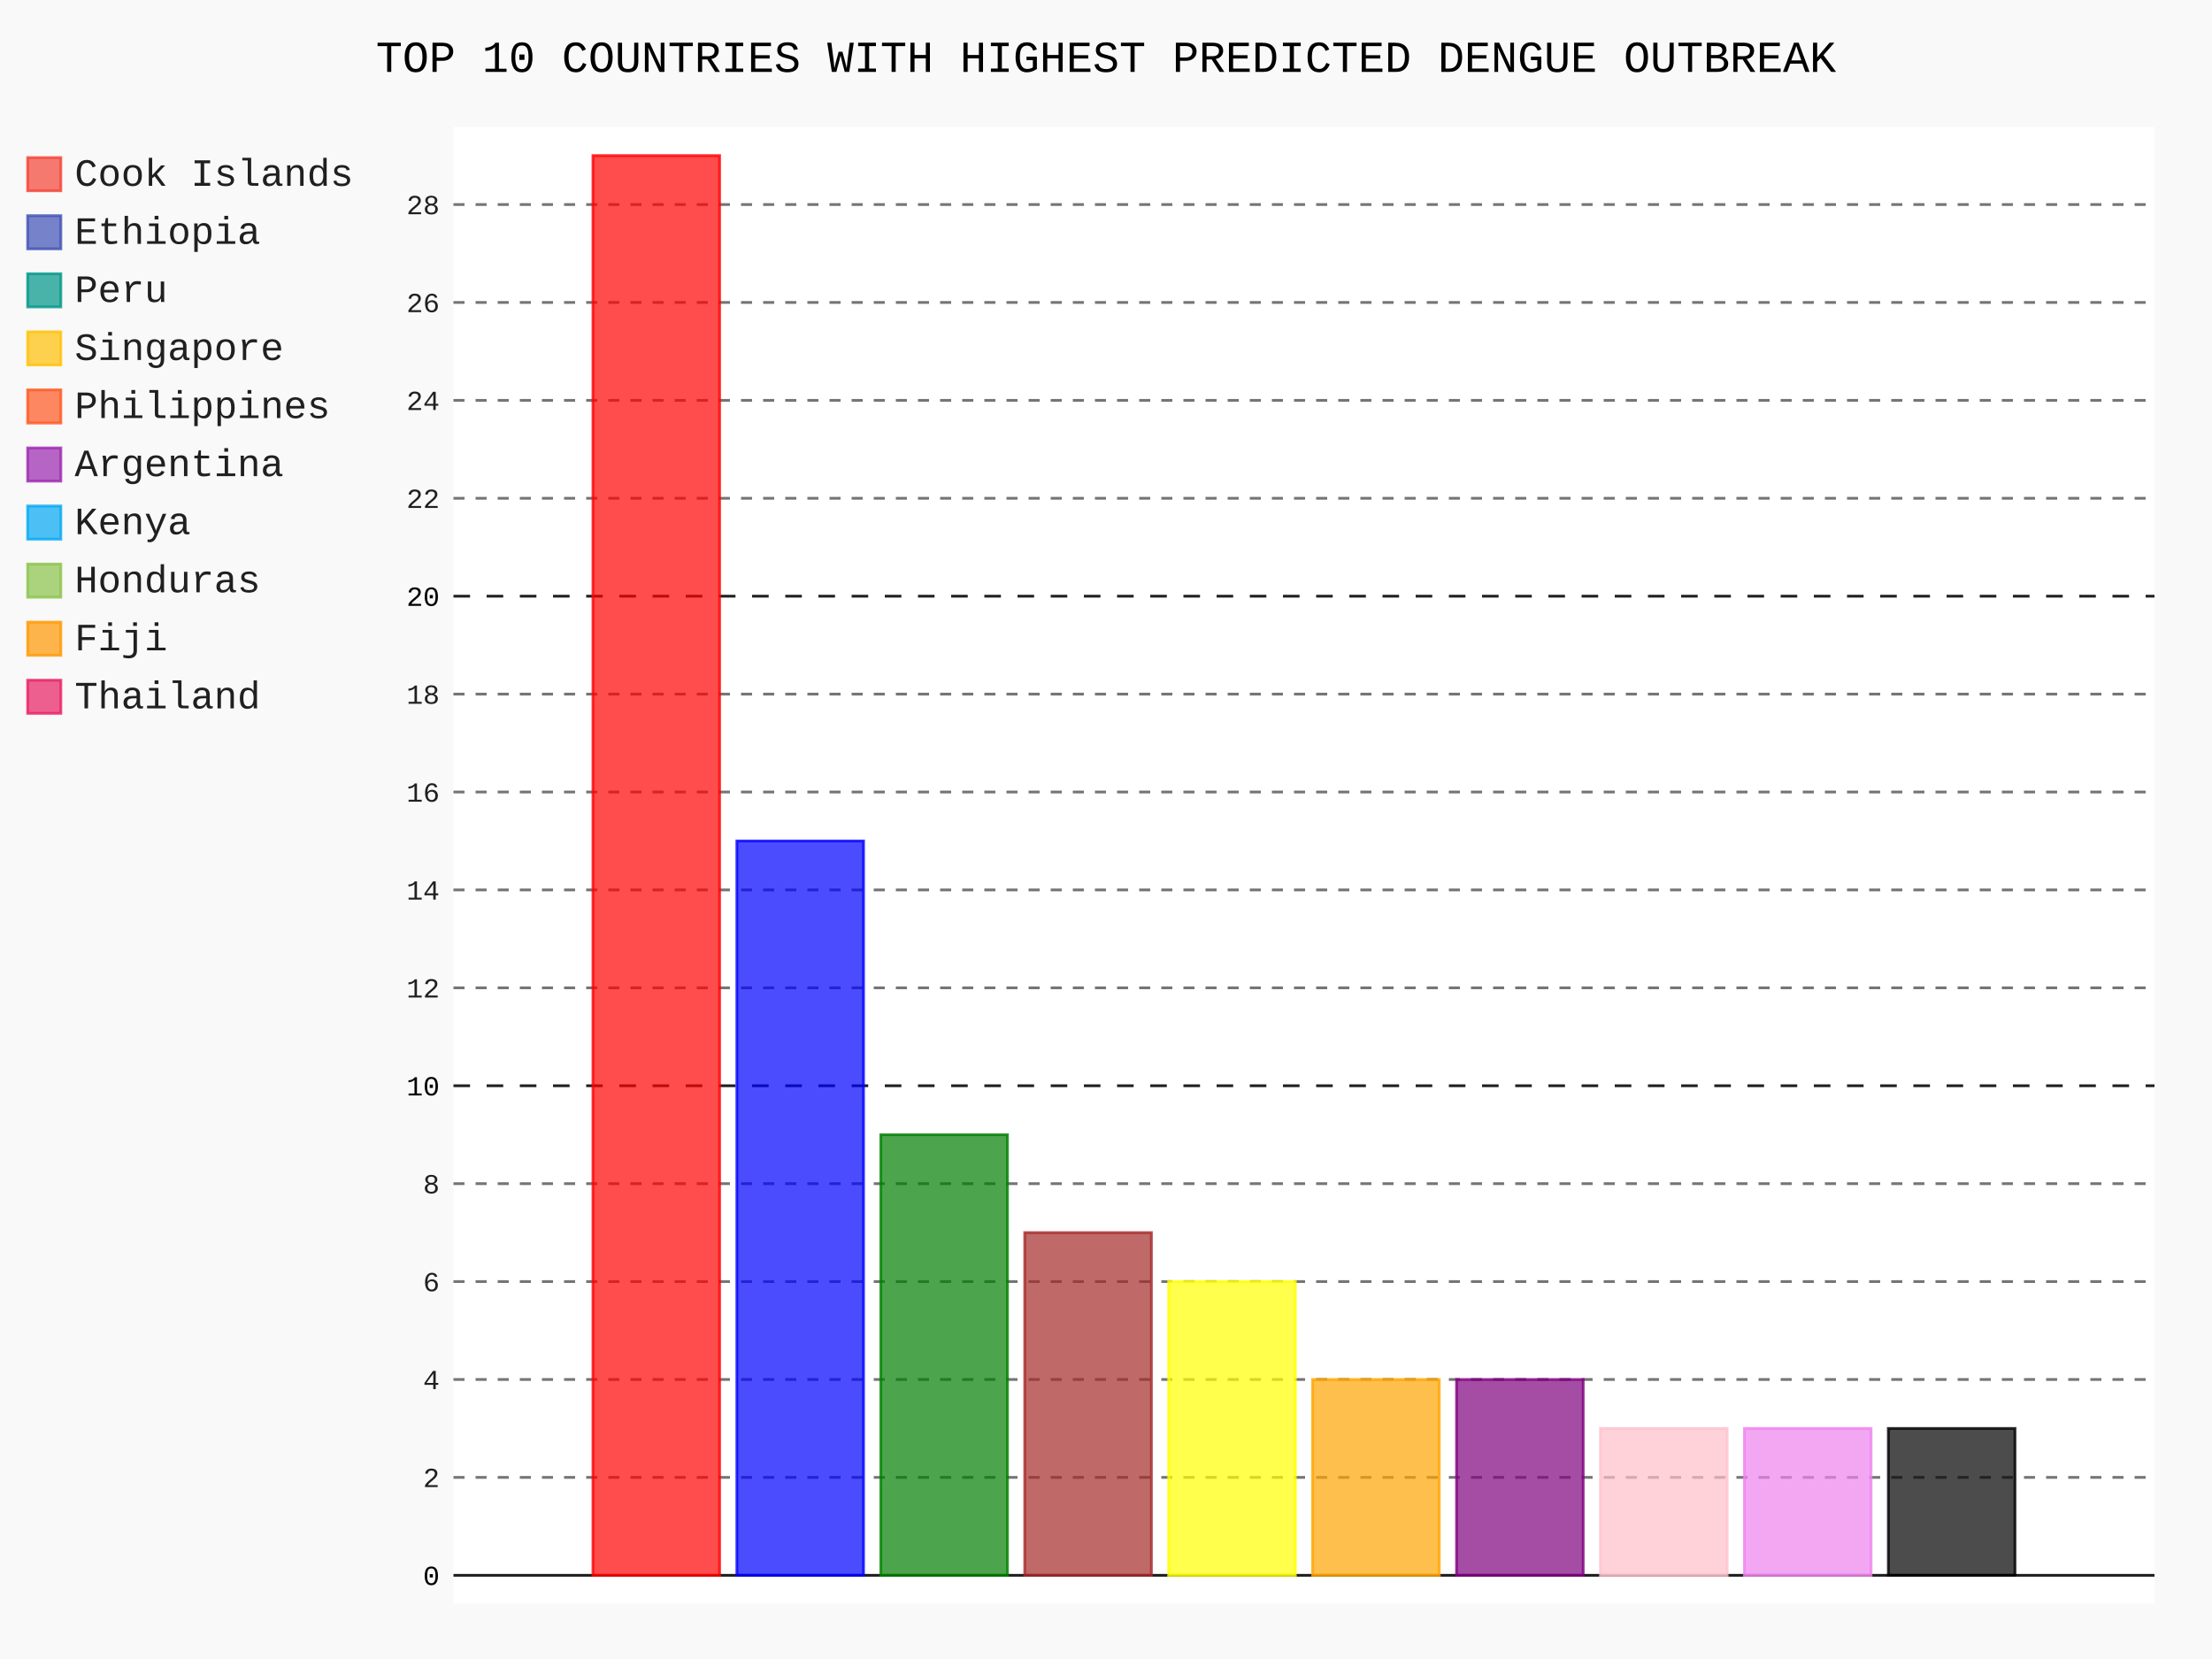
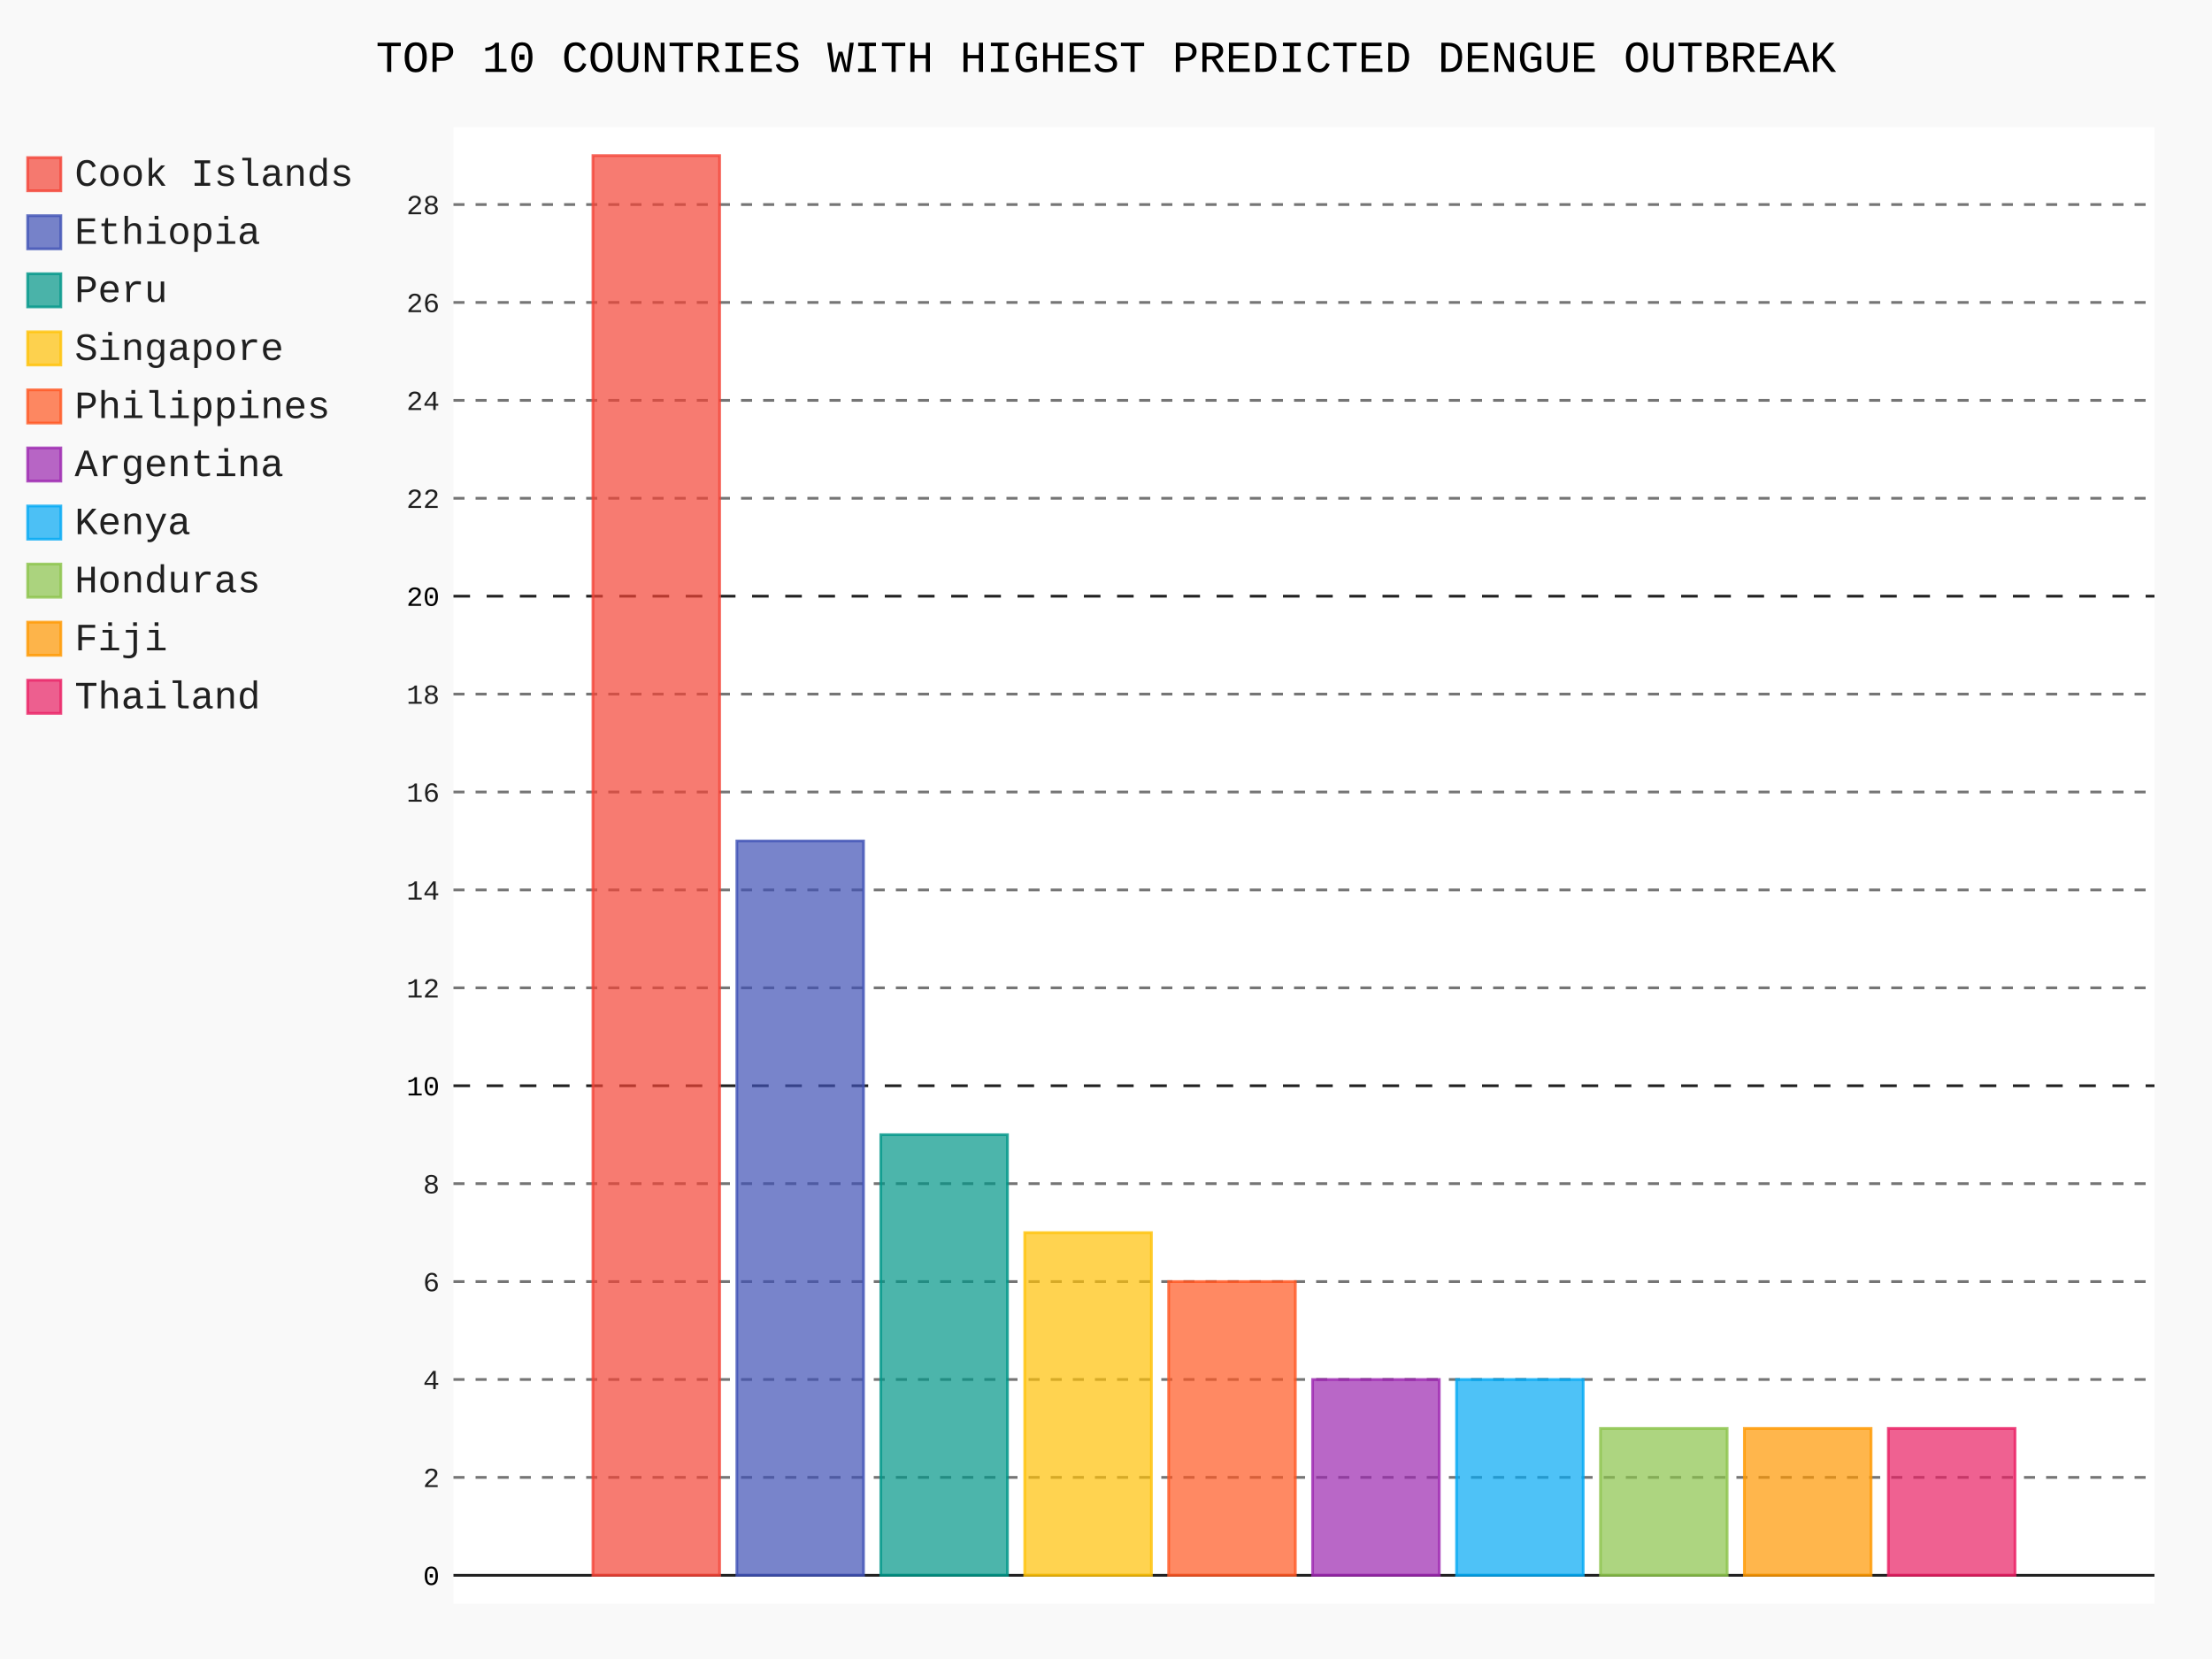
- <svg xmlns="http://www.w3.org/2000/svg" id="chart-73a08081-9e20-4f98-a2ec-8f7b587abde8" class="pygal-chart" viewBox="0 0 800 600">
+ <svg xmlns="http://www.w3.org/2000/svg" id="chart-a902226f-27fa-40d8-9e22-91d7fa8e4ca9" class="pygal-chart" viewBox="0 0 800 600">
  <defs>
-     <style type="text/css">#chart-73a08081-9e20-4f98-a2ec-8f7b587abde8{-webkit-user-select:none;-webkit-font-smoothing:antialiased;font-family:Consolas,"Liberation Mono",Menlo,Courier,monospace}#chart-73a08081-9e20-4f98-a2ec-8f7b587abde8 .title{font-family:Consolas,"Liberation Mono",Menlo,Courier,monospace;font-size:16px}#chart-73a08081-9e20-4f98-a2ec-8f7b587abde8 .legends .legend text{font-family:Consolas,"Liberation Mono",Menlo,Courier,monospace;font-size:14px}#chart-73a08081-9e20-4f98-a2ec-8f7b587abde8 .axis text{font-family:Consolas,"Liberation Mono",Menlo,Courier,monospace;font-size:10px}#chart-73a08081-9e20-4f98-a2ec-8f7b587abde8 .axis text.major{font-family:Consolas,"Liberation Mono",Menlo,Courier,monospace;font-size:10px}#chart-73a08081-9e20-4f98-a2ec-8f7b587abde8 .text-overlay text.value{font-family:Consolas,"Liberation Mono",Menlo,Courier,monospace;font-size:16px}#chart-73a08081-9e20-4f98-a2ec-8f7b587abde8 .text-overlay text.label{font-family:Consolas,"Liberation Mono",Menlo,Courier,monospace;font-size:10px}#chart-73a08081-9e20-4f98-a2ec-8f7b587abde8 .tooltip{font-family:Consolas,"Liberation Mono",Menlo,Courier,monospace;font-size:14px}#chart-73a08081-9e20-4f98-a2ec-8f7b587abde8 text.no_data{font-family:Consolas,"Liberation Mono",Menlo,Courier,monospace;font-size:64px}
- #chart-73a08081-9e20-4f98-a2ec-8f7b587abde8{background-color:rgba(249,249,249,1)}#chart-73a08081-9e20-4f98-a2ec-8f7b587abde8 path,#chart-73a08081-9e20-4f98-a2ec-8f7b587abde8 line,#chart-73a08081-9e20-4f98-a2ec-8f7b587abde8 rect,#chart-73a08081-9e20-4f98-a2ec-8f7b587abde8 circle{-webkit-transition:150ms;-moz-transition:150ms;transition:150ms}#chart-73a08081-9e20-4f98-a2ec-8f7b587abde8 .graph &gt; .background{fill:rgba(249,249,249,1)}#chart-73a08081-9e20-4f98-a2ec-8f7b587abde8 .plot &gt; .background{fill:rgba(255,255,255,1)}#chart-73a08081-9e20-4f98-a2ec-8f7b587abde8 .graph{fill:rgba(0,0,0,.87)}#chart-73a08081-9e20-4f98-a2ec-8f7b587abde8 text.no_data{fill:rgba(0,0,0,1)}#chart-73a08081-9e20-4f98-a2ec-8f7b587abde8 .title{fill:rgba(0,0,0,1)}#chart-73a08081-9e20-4f98-a2ec-8f7b587abde8 .legends .legend text{fill:rgba(0,0,0,.87)}#chart-73a08081-9e20-4f98-a2ec-8f7b587abde8 .legends .legend:hover text{fill:rgba(0,0,0,1)}#chart-73a08081-9e20-4f98-a2ec-8f7b587abde8 .axis .line{stroke:rgba(0,0,0,1)}#chart-73a08081-9e20-4f98-a2ec-8f7b587abde8 .axis .guide.line{stroke:rgba(0,0,0,.54)}#chart-73a08081-9e20-4f98-a2ec-8f7b587abde8 .axis .major.line{stroke:rgba(0,0,0,.87)}#chart-73a08081-9e20-4f98-a2ec-8f7b587abde8 .axis text.major{fill:rgba(0,0,0,1)}#chart-73a08081-9e20-4f98-a2ec-8f7b587abde8 .axis.y .guides:hover .guide.line,#chart-73a08081-9e20-4f98-a2ec-8f7b587abde8 .line-graph .axis.x .guides:hover .guide.line,#chart-73a08081-9e20-4f98-a2ec-8f7b587abde8 .stackedline-graph .axis.x .guides:hover .guide.line,#chart-73a08081-9e20-4f98-a2ec-8f7b587abde8 .xy-graph .axis.x .guides:hover .guide.line{stroke:rgba(0,0,0,1)}#chart-73a08081-9e20-4f98-a2ec-8f7b587abde8 .axis .guides:hover text{fill:rgba(0,0,0,1)}#chart-73a08081-9e20-4f98-a2ec-8f7b587abde8 .reactive{fill-opacity:.7;stroke-opacity:.8}#chart-73a08081-9e20-4f98-a2ec-8f7b587abde8 .ci{stroke:rgba(0,0,0,.87)}#chart-73a08081-9e20-4f98-a2ec-8f7b587abde8 .reactive.active,#chart-73a08081-9e20-4f98-a2ec-8f7b587abde8 .active .reactive{fill-opacity:.8;stroke-opacity:.9;stroke-width:4}#chart-73a08081-9e20-4f98-a2ec-8f7b587abde8 .ci .reactive.active{stroke-width:1.5}#chart-73a08081-9e20-4f98-a2ec-8f7b587abde8 .series text{fill:rgba(0,0,0,1)}#chart-73a08081-9e20-4f98-a2ec-8f7b587abde8 .tooltip rect{fill:rgba(255,255,255,1);stroke:rgba(0,0,0,1);-webkit-transition:opacity 150ms;-moz-transition:opacity 150ms;transition:opacity 150ms}#chart-73a08081-9e20-4f98-a2ec-8f7b587abde8 .tooltip .label{fill:rgba(0,0,0,.87)}#chart-73a08081-9e20-4f98-a2ec-8f7b587abde8 .tooltip .label{fill:rgba(0,0,0,.87)}#chart-73a08081-9e20-4f98-a2ec-8f7b587abde8 .tooltip .legend{font-size:.8em;fill:rgba(0,0,0,.54)}#chart-73a08081-9e20-4f98-a2ec-8f7b587abde8 .tooltip .x_label{font-size:.6em;fill:rgba(0,0,0,1)}#chart-73a08081-9e20-4f98-a2ec-8f7b587abde8 .tooltip .xlink{font-size:.5em;text-decoration:underline}#chart-73a08081-9e20-4f98-a2ec-8f7b587abde8 .tooltip .value{font-size:1.5em}#chart-73a08081-9e20-4f98-a2ec-8f7b587abde8 .bound{font-size:.5em}#chart-73a08081-9e20-4f98-a2ec-8f7b587abde8 .max-value{font-size:.75em;fill:rgba(0,0,0,.54)}#chart-73a08081-9e20-4f98-a2ec-8f7b587abde8 .map-element{fill:rgba(255,255,255,1);stroke:rgba(0,0,0,.54) !important}#chart-73a08081-9e20-4f98-a2ec-8f7b587abde8 .map-element .reactive{fill-opacity:inherit;stroke-opacity:inherit}#chart-73a08081-9e20-4f98-a2ec-8f7b587abde8 .color-0,#chart-73a08081-9e20-4f98-a2ec-8f7b587abde8 .color-0 a:visited{stroke:#F44336;fill:#F44336}#chart-73a08081-9e20-4f98-a2ec-8f7b587abde8 .color-1,#chart-73a08081-9e20-4f98-a2ec-8f7b587abde8 .color-1 a:visited{stroke:#3F51B5;fill:#3F51B5}#chart-73a08081-9e20-4f98-a2ec-8f7b587abde8 .color-2,#chart-73a08081-9e20-4f98-a2ec-8f7b587abde8 .color-2 a:visited{stroke:#009688;fill:#009688}#chart-73a08081-9e20-4f98-a2ec-8f7b587abde8 .color-3,#chart-73a08081-9e20-4f98-a2ec-8f7b587abde8 .color-3 a:visited{stroke:#FFC107;fill:#FFC107}#chart-73a08081-9e20-4f98-a2ec-8f7b587abde8 .color-4,#chart-73a08081-9e20-4f98-a2ec-8f7b587abde8 .color-4 a:visited{stroke:#FF5722;fill:#FF5722}#chart-73a08081-9e20-4f98-a2ec-8f7b587abde8 .color-5,#chart-73a08081-9e20-4f98-a2ec-8f7b587abde8 .color-5 a:visited{stroke:#9C27B0;fill:#9C27B0}#chart-73a08081-9e20-4f98-a2ec-8f7b587abde8 .color-6,#chart-73a08081-9e20-4f98-a2ec-8f7b587abde8 .color-6 a:visited{stroke:#03A9F4;fill:#03A9F4}#chart-73a08081-9e20-4f98-a2ec-8f7b587abde8 .color-7,#chart-73a08081-9e20-4f98-a2ec-8f7b587abde8 .color-7 a:visited{stroke:#8BC34A;fill:#8BC34A}#chart-73a08081-9e20-4f98-a2ec-8f7b587abde8 .color-8,#chart-73a08081-9e20-4f98-a2ec-8f7b587abde8 .color-8 a:visited{stroke:#FF9800;fill:#FF9800}#chart-73a08081-9e20-4f98-a2ec-8f7b587abde8 .color-9,#chart-73a08081-9e20-4f98-a2ec-8f7b587abde8 .color-9 a:visited{stroke:#E91E63;fill:#E91E63}#chart-73a08081-9e20-4f98-a2ec-8f7b587abde8 .text-overlay .color-0 text{fill:black}#chart-73a08081-9e20-4f98-a2ec-8f7b587abde8 .text-overlay .color-1 text{fill:black}#chart-73a08081-9e20-4f98-a2ec-8f7b587abde8 .text-overlay .color-2 text{fill:black}#chart-73a08081-9e20-4f98-a2ec-8f7b587abde8 .text-overlay .color-3 text{fill:black}#chart-73a08081-9e20-4f98-a2ec-8f7b587abde8 .text-overlay .color-4 text{fill:black}#chart-73a08081-9e20-4f98-a2ec-8f7b587abde8 .text-overlay .color-5 text{fill:black}#chart-73a08081-9e20-4f98-a2ec-8f7b587abde8 .text-overlay .color-6 text{fill:black}#chart-73a08081-9e20-4f98-a2ec-8f7b587abde8 .text-overlay .color-7 text{fill:black}#chart-73a08081-9e20-4f98-a2ec-8f7b587abde8 .text-overlay .color-8 text{fill:black}#chart-73a08081-9e20-4f98-a2ec-8f7b587abde8 .text-overlay .color-9 text{fill:black}
- #chart-73a08081-9e20-4f98-a2ec-8f7b587abde8 text.no_data{text-anchor:middle}#chart-73a08081-9e20-4f98-a2ec-8f7b587abde8 .guide.line{fill:none}#chart-73a08081-9e20-4f98-a2ec-8f7b587abde8 .centered{text-anchor:middle}#chart-73a08081-9e20-4f98-a2ec-8f7b587abde8 .title{text-anchor:middle}#chart-73a08081-9e20-4f98-a2ec-8f7b587abde8 .legends .legend text{fill-opacity:1}#chart-73a08081-9e20-4f98-a2ec-8f7b587abde8 .axis.x text{text-anchor:middle}#chart-73a08081-9e20-4f98-a2ec-8f7b587abde8 .axis.x:not(.web) text[transform]{text-anchor:start}#chart-73a08081-9e20-4f98-a2ec-8f7b587abde8 .axis.x:not(.web) text[transform].backwards{text-anchor:end}#chart-73a08081-9e20-4f98-a2ec-8f7b587abde8 .axis.y text{text-anchor:end}#chart-73a08081-9e20-4f98-a2ec-8f7b587abde8 .axis.y text[transform].backwards{text-anchor:start}#chart-73a08081-9e20-4f98-a2ec-8f7b587abde8 .axis.y2 text{text-anchor:start}#chart-73a08081-9e20-4f98-a2ec-8f7b587abde8 .axis.y2 text[transform].backwards{text-anchor:end}#chart-73a08081-9e20-4f98-a2ec-8f7b587abde8 .axis .guide.line{stroke-dasharray:4,4}#chart-73a08081-9e20-4f98-a2ec-8f7b587abde8 .axis .major.guide.line{stroke-dasharray:6,6}#chart-73a08081-9e20-4f98-a2ec-8f7b587abde8 .horizontal .axis.y .guide.line,#chart-73a08081-9e20-4f98-a2ec-8f7b587abde8 .horizontal .axis.y2 .guide.line,#chart-73a08081-9e20-4f98-a2ec-8f7b587abde8 .vertical .axis.x .guide.line{opacity:0}#chart-73a08081-9e20-4f98-a2ec-8f7b587abde8 .horizontal .axis.always_show .guide.line,#chart-73a08081-9e20-4f98-a2ec-8f7b587abde8 .vertical .axis.always_show .guide.line{opacity:1 !important}#chart-73a08081-9e20-4f98-a2ec-8f7b587abde8 .axis.y .guides:hover .guide.line,#chart-73a08081-9e20-4f98-a2ec-8f7b587abde8 .axis.y2 .guides:hover .guide.line,#chart-73a08081-9e20-4f98-a2ec-8f7b587abde8 .axis.x .guides:hover .guide.line{opacity:1}#chart-73a08081-9e20-4f98-a2ec-8f7b587abde8 .axis .guides:hover text{opacity:1}#chart-73a08081-9e20-4f98-a2ec-8f7b587abde8 .nofill{fill:none}#chart-73a08081-9e20-4f98-a2ec-8f7b587abde8 .subtle-fill{fill-opacity:.2}#chart-73a08081-9e20-4f98-a2ec-8f7b587abde8 .dot{stroke-width:1px;fill-opacity:1}#chart-73a08081-9e20-4f98-a2ec-8f7b587abde8 .dot.active{stroke-width:5px}#chart-73a08081-9e20-4f98-a2ec-8f7b587abde8 .dot.negative{fill:transparent}#chart-73a08081-9e20-4f98-a2ec-8f7b587abde8 text,#chart-73a08081-9e20-4f98-a2ec-8f7b587abde8 tspan{stroke:none !important}#chart-73a08081-9e20-4f98-a2ec-8f7b587abde8 .series text.active{opacity:1}#chart-73a08081-9e20-4f98-a2ec-8f7b587abde8 .tooltip rect{fill-opacity:.95;stroke-width:.5}#chart-73a08081-9e20-4f98-a2ec-8f7b587abde8 .tooltip text{fill-opacity:1}#chart-73a08081-9e20-4f98-a2ec-8f7b587abde8 .showable{visibility:hidden}#chart-73a08081-9e20-4f98-a2ec-8f7b587abde8 .showable.shown{visibility:visible}#chart-73a08081-9e20-4f98-a2ec-8f7b587abde8 .gauge-background{fill:rgba(229,229,229,1);stroke:none}#chart-73a08081-9e20-4f98-a2ec-8f7b587abde8 .bg-lines{stroke:rgba(249,249,249,1);stroke-width:2px}</style>
+     <style type="text/css">#chart-a902226f-27fa-40d8-9e22-91d7fa8e4ca9{-webkit-user-select:none;-webkit-font-smoothing:antialiased;font-family:Consolas,"Liberation Mono",Menlo,Courier,monospace}#chart-a902226f-27fa-40d8-9e22-91d7fa8e4ca9 .title{font-family:Consolas,"Liberation Mono",Menlo,Courier,monospace;font-size:16px}#chart-a902226f-27fa-40d8-9e22-91d7fa8e4ca9 .legends .legend text{font-family:Consolas,"Liberation Mono",Menlo,Courier,monospace;font-size:14px}#chart-a902226f-27fa-40d8-9e22-91d7fa8e4ca9 .axis text{font-family:Consolas,"Liberation Mono",Menlo,Courier,monospace;font-size:10px}#chart-a902226f-27fa-40d8-9e22-91d7fa8e4ca9 .axis text.major{font-family:Consolas,"Liberation Mono",Menlo,Courier,monospace;font-size:10px}#chart-a902226f-27fa-40d8-9e22-91d7fa8e4ca9 .text-overlay text.value{font-family:Consolas,"Liberation Mono",Menlo,Courier,monospace;font-size:16px}#chart-a902226f-27fa-40d8-9e22-91d7fa8e4ca9 .text-overlay text.label{font-family:Consolas,"Liberation Mono",Menlo,Courier,monospace;font-size:10px}#chart-a902226f-27fa-40d8-9e22-91d7fa8e4ca9 .tooltip{font-family:Consolas,"Liberation Mono",Menlo,Courier,monospace;font-size:14px}#chart-a902226f-27fa-40d8-9e22-91d7fa8e4ca9 text.no_data{font-family:Consolas,"Liberation Mono",Menlo,Courier,monospace;font-size:64px}
+ #chart-a902226f-27fa-40d8-9e22-91d7fa8e4ca9{background-color:rgba(249,249,249,1)}#chart-a902226f-27fa-40d8-9e22-91d7fa8e4ca9 path,#chart-a902226f-27fa-40d8-9e22-91d7fa8e4ca9 line,#chart-a902226f-27fa-40d8-9e22-91d7fa8e4ca9 rect,#chart-a902226f-27fa-40d8-9e22-91d7fa8e4ca9 circle{-webkit-transition:150ms;-moz-transition:150ms;transition:150ms}#chart-a902226f-27fa-40d8-9e22-91d7fa8e4ca9 .graph &gt; .background{fill:rgba(249,249,249,1)}#chart-a902226f-27fa-40d8-9e22-91d7fa8e4ca9 .plot &gt; .background{fill:rgba(255,255,255,1)}#chart-a902226f-27fa-40d8-9e22-91d7fa8e4ca9 .graph{fill:rgba(0,0,0,.87)}#chart-a902226f-27fa-40d8-9e22-91d7fa8e4ca9 text.no_data{fill:rgba(0,0,0,1)}#chart-a902226f-27fa-40d8-9e22-91d7fa8e4ca9 .title{fill:rgba(0,0,0,1)}#chart-a902226f-27fa-40d8-9e22-91d7fa8e4ca9 .legends .legend text{fill:rgba(0,0,0,.87)}#chart-a902226f-27fa-40d8-9e22-91d7fa8e4ca9 .legends .legend:hover text{fill:rgba(0,0,0,1)}#chart-a902226f-27fa-40d8-9e22-91d7fa8e4ca9 .axis .line{stroke:rgba(0,0,0,1)}#chart-a902226f-27fa-40d8-9e22-91d7fa8e4ca9 .axis .guide.line{stroke:rgba(0,0,0,.54)}#chart-a902226f-27fa-40d8-9e22-91d7fa8e4ca9 .axis .major.line{stroke:rgba(0,0,0,.87)}#chart-a902226f-27fa-40d8-9e22-91d7fa8e4ca9 .axis text.major{fill:rgba(0,0,0,1)}#chart-a902226f-27fa-40d8-9e22-91d7fa8e4ca9 .axis.y .guides:hover .guide.line,#chart-a902226f-27fa-40d8-9e22-91d7fa8e4ca9 .line-graph .axis.x .guides:hover .guide.line,#chart-a902226f-27fa-40d8-9e22-91d7fa8e4ca9 .stackedline-graph .axis.x .guides:hover .guide.line,#chart-a902226f-27fa-40d8-9e22-91d7fa8e4ca9 .xy-graph .axis.x .guides:hover .guide.line{stroke:rgba(0,0,0,1)}#chart-a902226f-27fa-40d8-9e22-91d7fa8e4ca9 .axis .guides:hover text{fill:rgba(0,0,0,1)}#chart-a902226f-27fa-40d8-9e22-91d7fa8e4ca9 .reactive{fill-opacity:.7;stroke-opacity:.8}#chart-a902226f-27fa-40d8-9e22-91d7fa8e4ca9 .ci{stroke:rgba(0,0,0,.87)}#chart-a902226f-27fa-40d8-9e22-91d7fa8e4ca9 .reactive.active,#chart-a902226f-27fa-40d8-9e22-91d7fa8e4ca9 .active .reactive{fill-opacity:.8;stroke-opacity:.9;stroke-width:4}#chart-a902226f-27fa-40d8-9e22-91d7fa8e4ca9 .ci .reactive.active{stroke-width:1.5}#chart-a902226f-27fa-40d8-9e22-91d7fa8e4ca9 .series text{fill:rgba(0,0,0,1)}#chart-a902226f-27fa-40d8-9e22-91d7fa8e4ca9 .tooltip rect{fill:rgba(255,255,255,1);stroke:rgba(0,0,0,1);-webkit-transition:opacity 150ms;-moz-transition:opacity 150ms;transition:opacity 150ms}#chart-a902226f-27fa-40d8-9e22-91d7fa8e4ca9 .tooltip .label{fill:rgba(0,0,0,.87)}#chart-a902226f-27fa-40d8-9e22-91d7fa8e4ca9 .tooltip .label{fill:rgba(0,0,0,.87)}#chart-a902226f-27fa-40d8-9e22-91d7fa8e4ca9 .tooltip .legend{font-size:.8em;fill:rgba(0,0,0,.54)}#chart-a902226f-27fa-40d8-9e22-91d7fa8e4ca9 .tooltip .x_label{font-size:.6em;fill:rgba(0,0,0,1)}#chart-a902226f-27fa-40d8-9e22-91d7fa8e4ca9 .tooltip .xlink{font-size:.5em;text-decoration:underline}#chart-a902226f-27fa-40d8-9e22-91d7fa8e4ca9 .tooltip .value{font-size:1.5em}#chart-a902226f-27fa-40d8-9e22-91d7fa8e4ca9 .bound{font-size:.5em}#chart-a902226f-27fa-40d8-9e22-91d7fa8e4ca9 .max-value{font-size:.75em;fill:rgba(0,0,0,.54)}#chart-a902226f-27fa-40d8-9e22-91d7fa8e4ca9 .map-element{fill:rgba(255,255,255,1);stroke:rgba(0,0,0,.54) !important}#chart-a902226f-27fa-40d8-9e22-91d7fa8e4ca9 .map-element .reactive{fill-opacity:inherit;stroke-opacity:inherit}#chart-a902226f-27fa-40d8-9e22-91d7fa8e4ca9 .color-0,#chart-a902226f-27fa-40d8-9e22-91d7fa8e4ca9 .color-0 a:visited{stroke:#F44336;fill:#F44336}#chart-a902226f-27fa-40d8-9e22-91d7fa8e4ca9 .color-1,#chart-a902226f-27fa-40d8-9e22-91d7fa8e4ca9 .color-1 a:visited{stroke:#3F51B5;fill:#3F51B5}#chart-a902226f-27fa-40d8-9e22-91d7fa8e4ca9 .color-2,#chart-a902226f-27fa-40d8-9e22-91d7fa8e4ca9 .color-2 a:visited{stroke:#009688;fill:#009688}#chart-a902226f-27fa-40d8-9e22-91d7fa8e4ca9 .color-3,#chart-a902226f-27fa-40d8-9e22-91d7fa8e4ca9 .color-3 a:visited{stroke:#FFC107;fill:#FFC107}#chart-a902226f-27fa-40d8-9e22-91d7fa8e4ca9 .color-4,#chart-a902226f-27fa-40d8-9e22-91d7fa8e4ca9 .color-4 a:visited{stroke:#FF5722;fill:#FF5722}#chart-a902226f-27fa-40d8-9e22-91d7fa8e4ca9 .color-5,#chart-a902226f-27fa-40d8-9e22-91d7fa8e4ca9 .color-5 a:visited{stroke:#9C27B0;fill:#9C27B0}#chart-a902226f-27fa-40d8-9e22-91d7fa8e4ca9 .color-6,#chart-a902226f-27fa-40d8-9e22-91d7fa8e4ca9 .color-6 a:visited{stroke:#03A9F4;fill:#03A9F4}#chart-a902226f-27fa-40d8-9e22-91d7fa8e4ca9 .color-7,#chart-a902226f-27fa-40d8-9e22-91d7fa8e4ca9 .color-7 a:visited{stroke:#8BC34A;fill:#8BC34A}#chart-a902226f-27fa-40d8-9e22-91d7fa8e4ca9 .color-8,#chart-a902226f-27fa-40d8-9e22-91d7fa8e4ca9 .color-8 a:visited{stroke:#FF9800;fill:#FF9800}#chart-a902226f-27fa-40d8-9e22-91d7fa8e4ca9 .color-9,#chart-a902226f-27fa-40d8-9e22-91d7fa8e4ca9 .color-9 a:visited{stroke:#E91E63;fill:#E91E63}#chart-a902226f-27fa-40d8-9e22-91d7fa8e4ca9 .text-overlay .color-0 text{fill:black}#chart-a902226f-27fa-40d8-9e22-91d7fa8e4ca9 .text-overlay .color-1 text{fill:black}#chart-a902226f-27fa-40d8-9e22-91d7fa8e4ca9 .text-overlay .color-2 text{fill:black}#chart-a902226f-27fa-40d8-9e22-91d7fa8e4ca9 .text-overlay .color-3 text{fill:black}#chart-a902226f-27fa-40d8-9e22-91d7fa8e4ca9 .text-overlay .color-4 text{fill:black}#chart-a902226f-27fa-40d8-9e22-91d7fa8e4ca9 .text-overlay .color-5 text{fill:black}#chart-a902226f-27fa-40d8-9e22-91d7fa8e4ca9 .text-overlay .color-6 text{fill:black}#chart-a902226f-27fa-40d8-9e22-91d7fa8e4ca9 .text-overlay .color-7 text{fill:black}#chart-a902226f-27fa-40d8-9e22-91d7fa8e4ca9 .text-overlay .color-8 text{fill:black}#chart-a902226f-27fa-40d8-9e22-91d7fa8e4ca9 .text-overlay .color-9 text{fill:black}
+ #chart-a902226f-27fa-40d8-9e22-91d7fa8e4ca9 text.no_data{text-anchor:middle}#chart-a902226f-27fa-40d8-9e22-91d7fa8e4ca9 .guide.line{fill:none}#chart-a902226f-27fa-40d8-9e22-91d7fa8e4ca9 .centered{text-anchor:middle}#chart-a902226f-27fa-40d8-9e22-91d7fa8e4ca9 .title{text-anchor:middle}#chart-a902226f-27fa-40d8-9e22-91d7fa8e4ca9 .legends .legend text{fill-opacity:1}#chart-a902226f-27fa-40d8-9e22-91d7fa8e4ca9 .axis.x text{text-anchor:middle}#chart-a902226f-27fa-40d8-9e22-91d7fa8e4ca9 .axis.x:not(.web) text[transform]{text-anchor:start}#chart-a902226f-27fa-40d8-9e22-91d7fa8e4ca9 .axis.x:not(.web) text[transform].backwards{text-anchor:end}#chart-a902226f-27fa-40d8-9e22-91d7fa8e4ca9 .axis.y text{text-anchor:end}#chart-a902226f-27fa-40d8-9e22-91d7fa8e4ca9 .axis.y text[transform].backwards{text-anchor:start}#chart-a902226f-27fa-40d8-9e22-91d7fa8e4ca9 .axis.y2 text{text-anchor:start}#chart-a902226f-27fa-40d8-9e22-91d7fa8e4ca9 .axis.y2 text[transform].backwards{text-anchor:end}#chart-a902226f-27fa-40d8-9e22-91d7fa8e4ca9 .axis .guide.line{stroke-dasharray:4,4}#chart-a902226f-27fa-40d8-9e22-91d7fa8e4ca9 .axis .major.guide.line{stroke-dasharray:6,6}#chart-a902226f-27fa-40d8-9e22-91d7fa8e4ca9 .horizontal .axis.y .guide.line,#chart-a902226f-27fa-40d8-9e22-91d7fa8e4ca9 .horizontal .axis.y2 .guide.line,#chart-a902226f-27fa-40d8-9e22-91d7fa8e4ca9 .vertical .axis.x .guide.line{opacity:0}#chart-a902226f-27fa-40d8-9e22-91d7fa8e4ca9 .horizontal .axis.always_show .guide.line,#chart-a902226f-27fa-40d8-9e22-91d7fa8e4ca9 .vertical .axis.always_show .guide.line{opacity:1 !important}#chart-a902226f-27fa-40d8-9e22-91d7fa8e4ca9 .axis.y .guides:hover .guide.line,#chart-a902226f-27fa-40d8-9e22-91d7fa8e4ca9 .axis.y2 .guides:hover .guide.line,#chart-a902226f-27fa-40d8-9e22-91d7fa8e4ca9 .axis.x .guides:hover .guide.line{opacity:1}#chart-a902226f-27fa-40d8-9e22-91d7fa8e4ca9 .axis .guides:hover text{opacity:1}#chart-a902226f-27fa-40d8-9e22-91d7fa8e4ca9 .nofill{fill:none}#chart-a902226f-27fa-40d8-9e22-91d7fa8e4ca9 .subtle-fill{fill-opacity:.2}#chart-a902226f-27fa-40d8-9e22-91d7fa8e4ca9 .dot{stroke-width:1px;fill-opacity:1}#chart-a902226f-27fa-40d8-9e22-91d7fa8e4ca9 .dot.active{stroke-width:5px}#chart-a902226f-27fa-40d8-9e22-91d7fa8e4ca9 .dot.negative{fill:transparent}#chart-a902226f-27fa-40d8-9e22-91d7fa8e4ca9 text,#chart-a902226f-27fa-40d8-9e22-91d7fa8e4ca9 tspan{stroke:none !important}#chart-a902226f-27fa-40d8-9e22-91d7fa8e4ca9 .series text.active{opacity:1}#chart-a902226f-27fa-40d8-9e22-91d7fa8e4ca9 .tooltip rect{fill-opacity:.95;stroke-width:.5}#chart-a902226f-27fa-40d8-9e22-91d7fa8e4ca9 .tooltip text{fill-opacity:1}#chart-a902226f-27fa-40d8-9e22-91d7fa8e4ca9 .showable{visibility:hidden}#chart-a902226f-27fa-40d8-9e22-91d7fa8e4ca9 .showable.shown{visibility:visible}#chart-a902226f-27fa-40d8-9e22-91d7fa8e4ca9 .gauge-background{fill:rgba(229,229,229,1);stroke:none}#chart-a902226f-27fa-40d8-9e22-91d7fa8e4ca9 .bg-lines{stroke:rgba(249,249,249,1);stroke-width:2px}</style>
  </defs>
  <g class="graph bar-graph vertical">
    <rect x="0" y="0" width="800" height="600" class="background" />
    <g transform="translate(164, 46)" class="plot">
      <rect x="0" y="0" width="615.2" height="534" class="background" />
      <g class="axis y always_show">
        <g class="guides">
          <path d="M0 523.731 h615.2" class="axis major line" />
          <text x="-5" y="527.231" class="major">0</text>
        </g>
        <g class="guides">
          <path d="M0 488.32 h615.2" class="guide line" />
          <text x="-5" y="491.82" class="">2</text>
        </g>
        <g class="guides">
          <path d="M0 452.908 h615.2" class="guide line" />
          <text x="-5" y="456.408" class="">4</text>
        </g>
        <g class="guides">
          <path d="M0 417.497 h615.2" class="guide line" />
          <text x="-5" y="420.997" class="">6</text>
        </g>
        <g class="guides">
          <path d="M0 382.086 h615.2" class="guide line" />
          <text x="-5" y="385.586" class="">8</text>
        </g>
        <g class="guides">
          <path d="M0 346.675 h615.2" class="major guide line" />
          <text x="-5" y="350.175" class="major">10</text>
        </g>
        <g class="guides">
          <path d="M0 311.264 h615.2" class="guide line" />
          <text x="-5" y="314.764" class="">12</text>
        </g>
        <g class="guides">
          <path d="M0 275.853 h615.2" class="guide line" />
          <text x="-5" y="279.353" class="">14</text>
        </g>
        <g class="guides">
          <path d="M0 240.442 h615.2" class="guide line" />
          <text x="-5" y="243.942" class="">16</text>
        </g>
        <g class="guides">
          <path d="M0 205.031 h615.2" class="guide line" />
          <text x="-5" y="208.531" class="">18</text>
        </g>
        <g class="guides">
          <path d="M0 169.619 h615.2" class="major guide line" />
          <text x="-5" y="173.119" class="major">20</text>
        </g>
        <g class="guides">
          <path d="M0 134.208 h615.2" class="guide line" />
          <text x="-5" y="137.708" class="">22</text>
        </g>
        <g class="guides">
          <path d="M0 98.797 h615.2" class="guide line" />
          <text x="-5" y="102.297" class="">24</text>
        </g>
        <g class="guides">
          <path d="M0 63.386 h615.2" class="guide line" />
          <text x="-5" y="66.886" class="">26</text>
        </g>
        <g class="guides">
          <path d="M0 27.975 h615.2" class="guide line" />
          <text x="-5" y="31.475" class="">28</text>
        </g>
      </g>
      <g class="series serie-0 color-0">
        <g class="bars">
-           <g class="bar" style="fill: red; stroke: red">
+           <g class="bar">
            <rect x="50.446" y="10.269" rx="0" ry="0" width="45.809" height="513.462" class="rect reactive tooltip-trigger" />
          </g>
        </g>
      </g>
      <g class="series serie-1 color-1">
        <g class="bars">
-           <g class="bar" style="fill: blue; stroke: blue">
+           <g class="bar">
            <rect x="102.502" y="258.147" rx="0" ry="0" width="45.809" height="265.584" class="rect reactive tooltip-trigger" />
          </g>
        </g>
      </g>
      <g class="series serie-2 color-2">
        <g class="bars">
-           <g class="bar" style="fill: green; stroke: green">
+           <g class="bar">
            <rect x="154.557" y="364.381" rx="0" ry="0" width="45.809" height="159.35" class="rect reactive tooltip-trigger" />
          </g>
        </g>
      </g>
      <g class="series serie-3 color-3">
        <g class="bars">
-           <g class="bar" style="fill: brown; stroke: brown">
+           <g class="bar">
            <rect x="206.613" y="399.792" rx="0" ry="0" width="45.809" height="123.939" class="rect reactive tooltip-trigger" />
          </g>
        </g>
      </g>
      <g class="series serie-4 color-4">
        <g class="bars">
-           <g class="bar" style="fill: yellow; stroke: yellow">
+           <g class="bar">
            <rect x="258.668" y="417.497" rx="0" ry="0" width="45.809" height="106.233" class="rect reactive tooltip-trigger" />
          </g>
        </g>
      </g>
      <g class="series serie-5 color-5">
        <g class="bars">
-           <g class="bar" style="fill: orange; stroke: orange">
+           <g class="bar">
            <rect x="310.723" y="452.908" rx="0" ry="0" width="45.809" height="70.822" class="rect reactive tooltip-trigger" />
          </g>
        </g>
      </g>
      <g class="series serie-6 color-6">
        <g class="bars">
-           <g class="bar" style="fill: purple; stroke: purple">
+           <g class="bar">
            <rect x="362.779" y="452.908" rx="0" ry="0" width="45.809" height="70.822" class="rect reactive tooltip-trigger" />
          </g>
        </g>
      </g>
      <g class="series serie-7 color-7">
        <g class="bars">
-           <g class="bar" style="fill: pink; stroke: pink">
+           <g class="bar">
            <rect x="414.834" y="470.614" rx="0" ry="0" width="45.809" height="53.117" class="rect reactive tooltip-trigger" />
          </g>
        </g>
      </g>
      <g class="series serie-8 color-8">
        <g class="bars">
-           <g class="bar" style="fill: violet; stroke: violet">
+           <g class="bar">
            <rect x="466.889" y="470.614" rx="0" ry="0" width="45.809" height="53.117" class="rect reactive tooltip-trigger" />
          </g>
        </g>
      </g>
      <g class="series serie-9 color-9">
        <g class="bars">
-           <g class="bar" style="fill: black; stroke: black">
+           <g class="bar">
            <rect x="518.945" y="470.614" rx="0" ry="0" width="45.809" height="53.117" class="rect reactive tooltip-trigger" />
          </g>
        </g>
      </g>
    </g>
    <g class="titles">
      <text x="400.0" y="26" class="title plot_title">TOP 10 COUNTRIES WITH HIGHEST PREDICTED DENGUE OUTBREAK</text>
    </g>
    <g transform="translate(164, 46)" class="plot overlay">
      <g class="series serie-0 color-0" />
      <g class="series serie-1 color-1" />
      <g class="series serie-2 color-2" />
      <g class="series serie-3 color-3" />
      <g class="series serie-4 color-4" />
      <g class="series serie-5 color-5" />
      <g class="series serie-6 color-6" />
      <g class="series serie-7 color-7" />
      <g class="series serie-8 color-8" />
      <g class="series serie-9 color-9" />
    </g>
    <g transform="translate(164, 46)" class="plot text-overlay">
      <g class="series serie-0 color-0" />
      <g class="series serie-1 color-1" />
      <g class="series serie-2 color-2" />
      <g class="series serie-3 color-3" />
      <g class="series serie-4 color-4" />
      <g class="series serie-5 color-5" />
      <g class="series serie-6 color-6" />
      <g class="series serie-7 color-7" />
      <g class="series serie-8 color-8" />
      <g class="series serie-9 color-9" />
    </g>
    <g transform="translate(164, 46)" class="plot tooltip-overlay">
      <g transform="translate(0 0)" style="opacity: 0" class="tooltip">
        <rect rx="0" ry="0" width="0" height="0" class="tooltip-box" />
        <g class="text" />
      </g>
    </g>
    <g transform="translate(10, 56)" class="legends">
-       <g id="activate-serie-0" class="legend reactive activate-serie" style="fill: red; stroke: red">
+       <g id="activate-serie-0" class="legend reactive activate-serie">
        <rect x="0.0" y="1.0" width="12" height="12" class="color-0 reactive" />
        <text x="17.0" y="11.2">Cook Islands</text>
      </g>
-       <g id="activate-serie-1" class="legend reactive activate-serie" style="fill: blue; stroke: blue">
+       <g id="activate-serie-1" class="legend reactive activate-serie">
        <rect x="0.0" y="22.0" width="12" height="12" class="color-1 reactive" />
        <text x="17.0" y="32.2">Ethiopia</text>
      </g>
-       <g id="activate-serie-2" class="legend reactive activate-serie" style="fill: green; stroke: green">
+       <g id="activate-serie-2" class="legend reactive activate-serie">
        <rect x="0.0" y="43.0" width="12" height="12" class="color-2 reactive" />
        <text x="17.0" y="53.2">Peru</text>
      </g>
-       <g id="activate-serie-3" class="legend reactive activate-serie" style="fill: brown; stroke: brown">
+       <g id="activate-serie-3" class="legend reactive activate-serie">
        <rect x="0.0" y="64.0" width="12" height="12" class="color-3 reactive" />
        <text x="17.0" y="74.2">Singapore</text>
      </g>
-       <g id="activate-serie-4" class="legend reactive activate-serie" style="fill: yellow; stroke: yellow">
+       <g id="activate-serie-4" class="legend reactive activate-serie">
        <rect x="0.0" y="85.0" width="12" height="12" class="color-4 reactive" />
        <text x="17.0" y="95.2">Philippines</text>
      </g>
-       <g id="activate-serie-5" class="legend reactive activate-serie" style="fill: orange; stroke: orange">
+       <g id="activate-serie-5" class="legend reactive activate-serie">
        <rect x="0.0" y="106.0" width="12" height="12" class="color-5 reactive" />
        <text x="17.0" y="116.2">Argentina</text>
      </g>
-       <g id="activate-serie-6" class="legend reactive activate-serie" style="fill: purple; stroke: purple">
+       <g id="activate-serie-6" class="legend reactive activate-serie">
        <rect x="0.0" y="127.0" width="12" height="12" class="color-6 reactive" />
        <text x="17.0" y="137.2">Kenya</text>
      </g>
-       <g id="activate-serie-7" class="legend reactive activate-serie" style="fill: pink; stroke: pink">
+       <g id="activate-serie-7" class="legend reactive activate-serie">
        <rect x="0.0" y="148.0" width="12" height="12" class="color-7 reactive" />
        <text x="17.0" y="158.2">Honduras</text>
      </g>
-       <g id="activate-serie-8" class="legend reactive activate-serie" style="fill: violet; stroke: violet">
+       <g id="activate-serie-8" class="legend reactive activate-serie">
        <rect x="0.0" y="169.0" width="12" height="12" class="color-8 reactive" />
        <text x="17.0" y="179.2">Fiji</text>
      </g>
-       <g id="activate-serie-9" class="legend reactive activate-serie" style="fill: black; stroke: black">
+       <g id="activate-serie-9" class="legend reactive activate-serie">
        <rect x="0.0" y="190.0" width="12" height="12" class="color-9 reactive" />
        <text x="17.0" y="200.2">Thailand</text>
      </g>
    </g>
    <g transform="translate(790, 56)" class="legends" />
  </g>
</svg>
